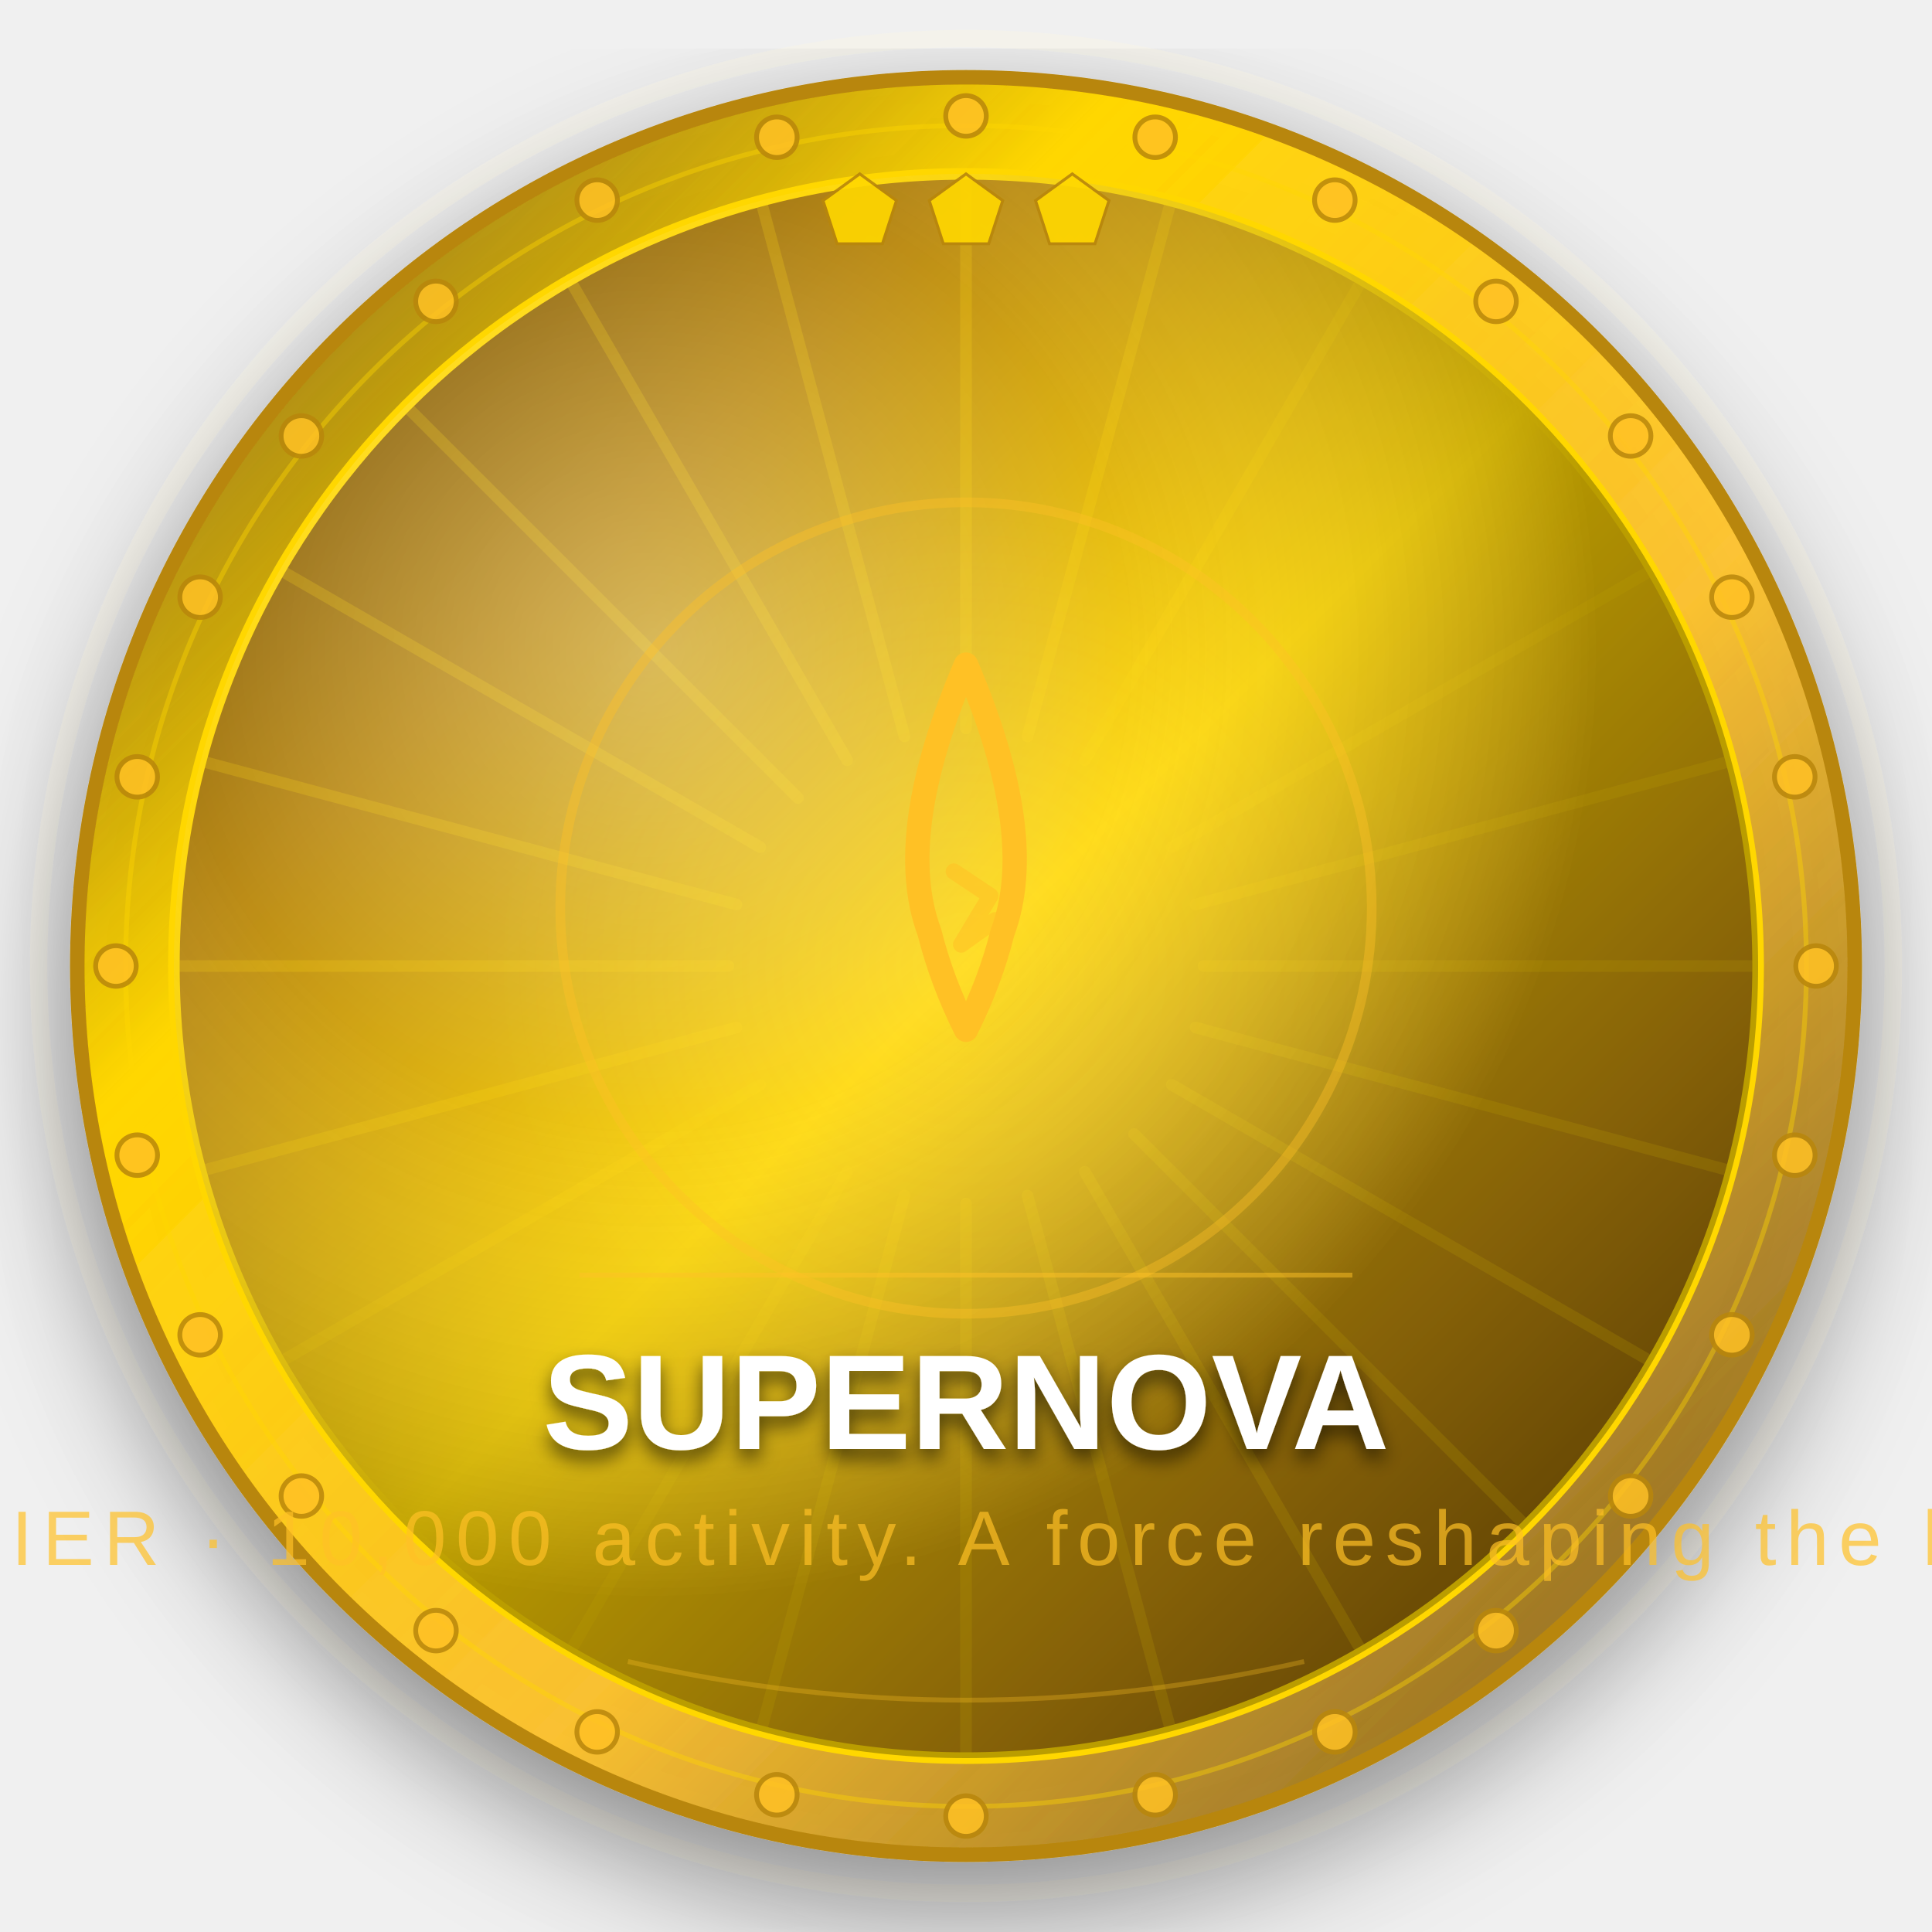
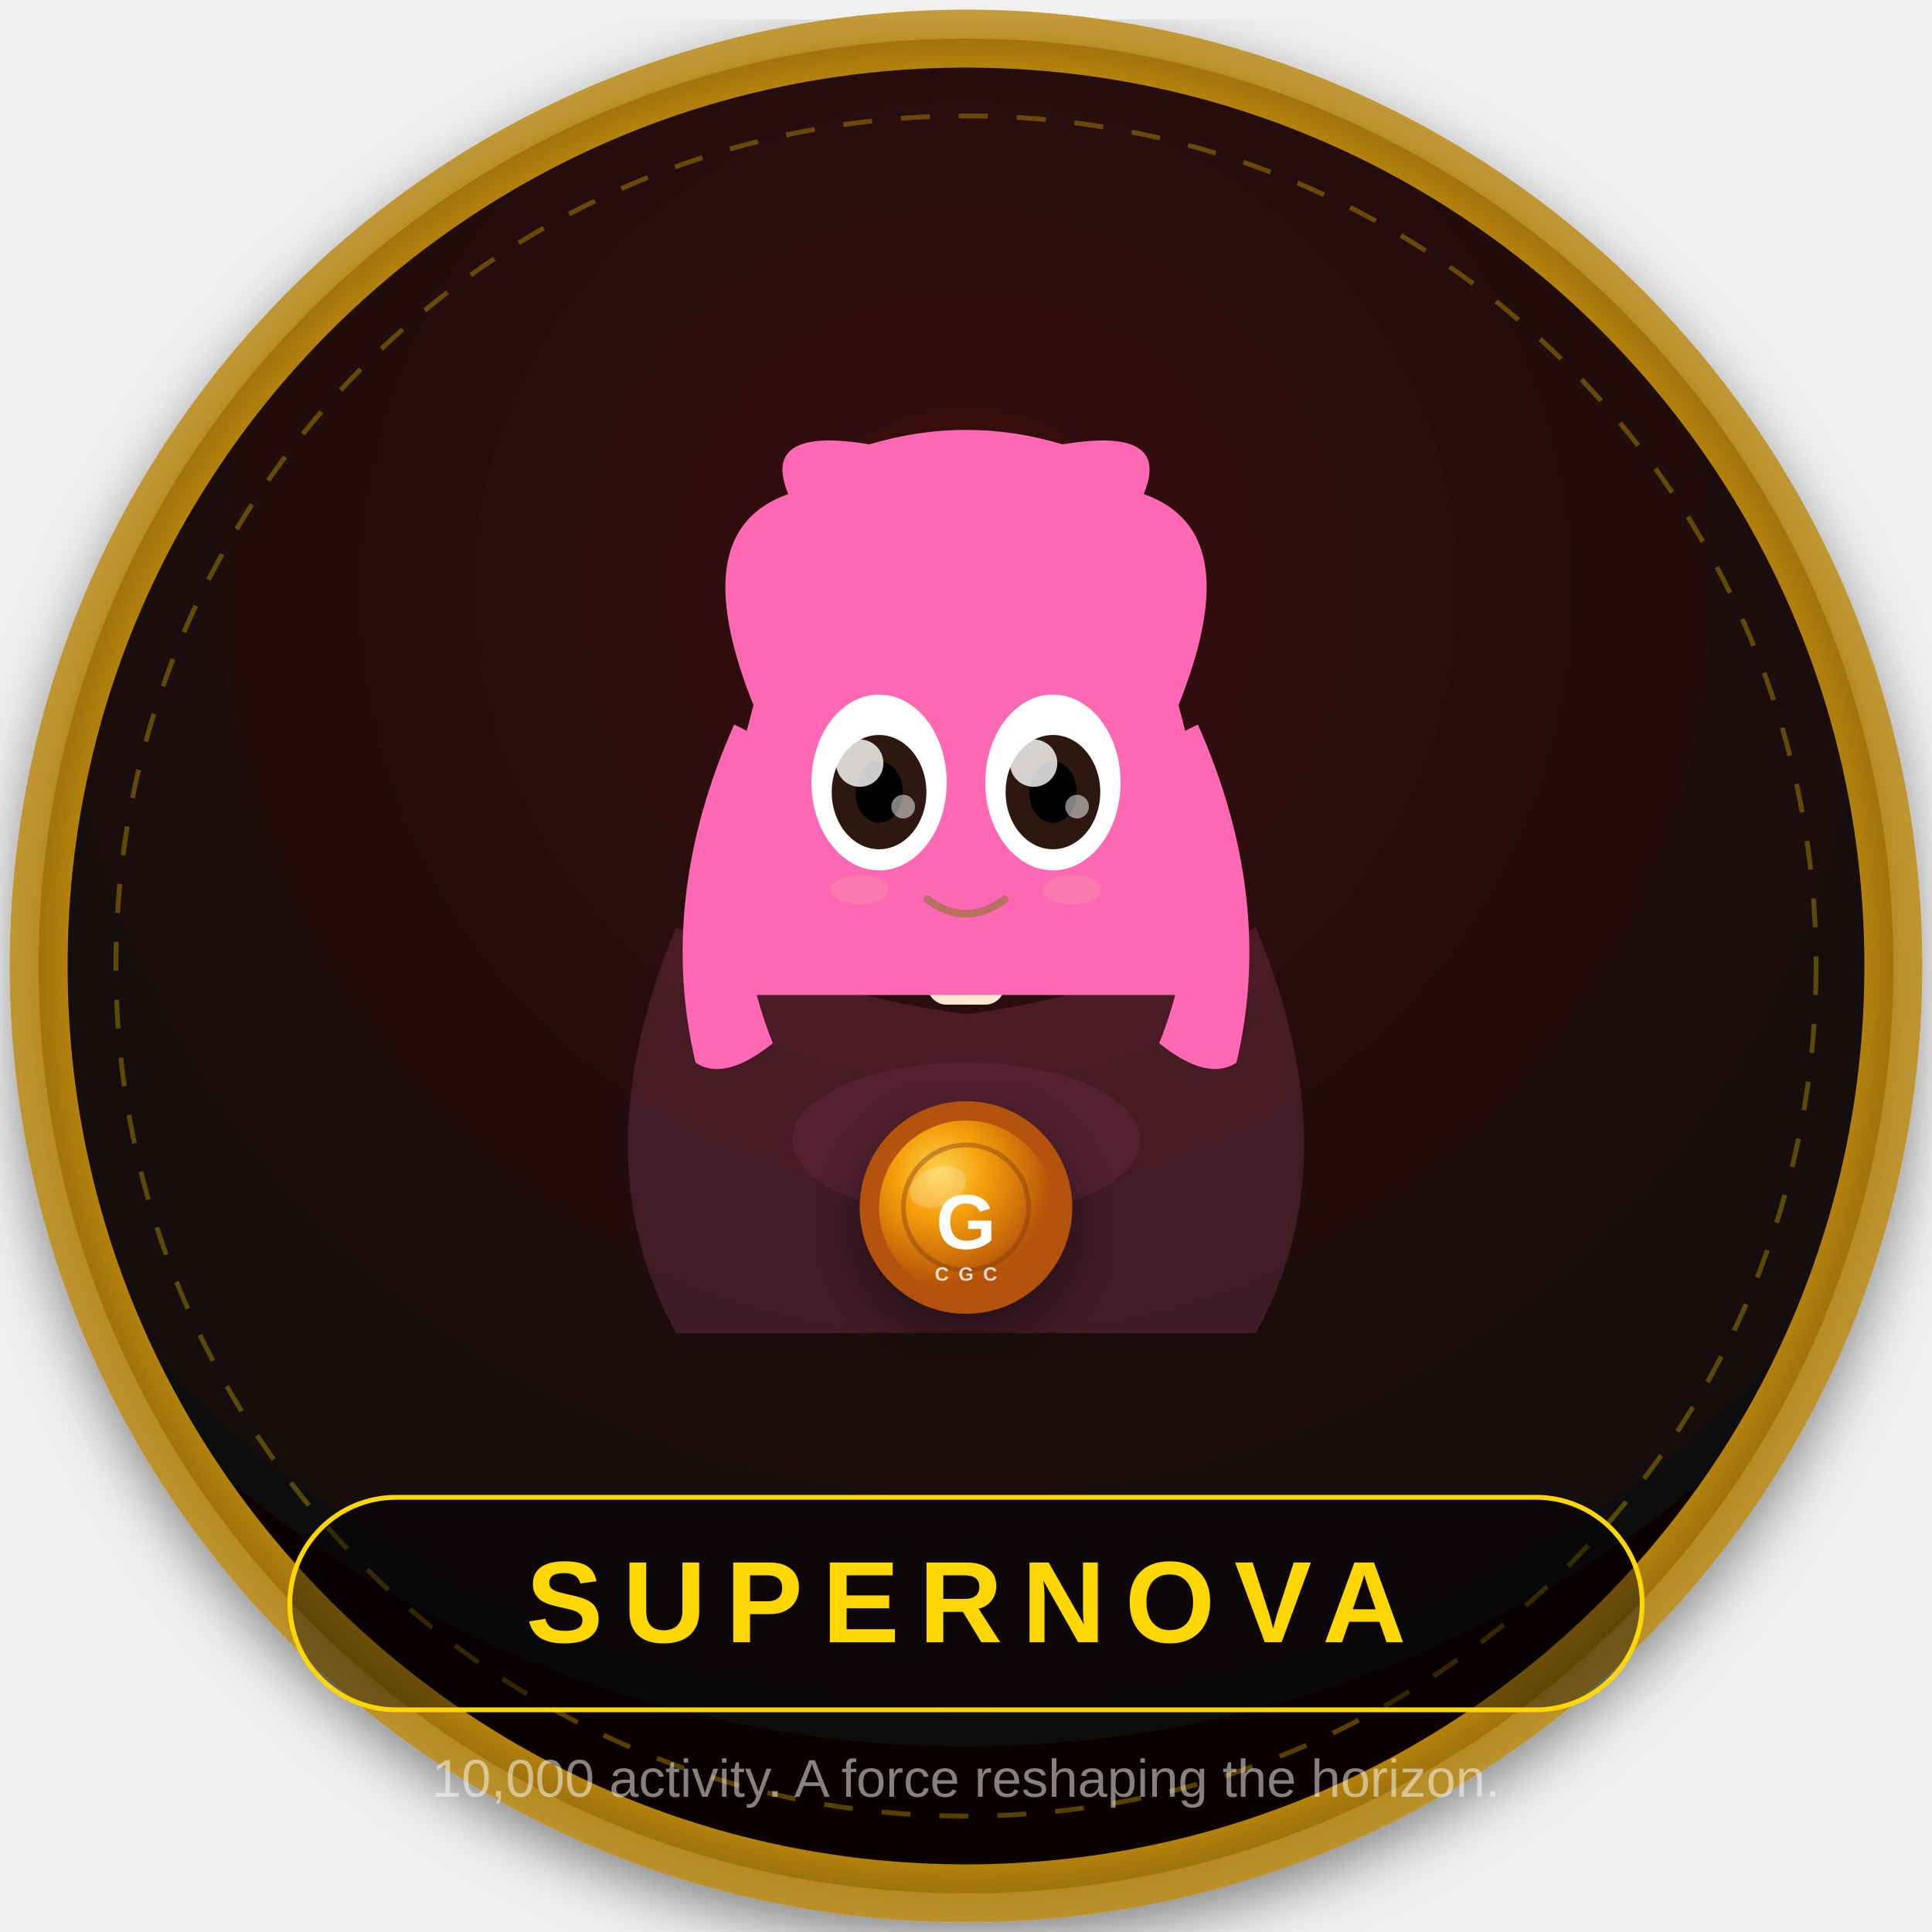
<svg xmlns="http://www.w3.org/2000/svg" viewBox="0 0 200 200" width="200" height="200">
  <defs>
-     <linearGradient id="b13" x1="0%" y1="0%" x2="100%" y2="100%">
-       <stop offset="0%" stop-color="#5C3A00" />
-       <stop offset="25%" stop-color="#B8860B" />
-       <stop offset="50%" stop-color="#FFD700" />
-       <stop offset="75%" stop-color="#B8860B" />
-       <stop offset="100%" stop-color="#5C3A00" />
-     </linearGradient>
-     <linearGradient id="r13" x1="0%" y1="0%" x2="100%" y2="100%">
-       <stop offset="0%" stop-color="#5C3A00" stop-opacity="0.8" />
-       <stop offset="30%" stop-color="#FFD700" stop-opacity="1" />
-       <stop offset="60%" stop-color="#FFC125" stop-opacity="0.9" />
-       <stop offset="100%" stop-color="#5C3A00" stop-opacity="0.8" />
-     </linearGradient>
-     <radialGradient id="s13" cx="30%" cy="30%" r="60%">
-       <stop offset="0%" stop-color="#fff" stop-opacity="0.32" />
-       <stop offset="50%" stop-color="#fff" stop-opacity="0.05" />
-       <stop offset="100%" stop-color="#000" stop-opacity="0.27" />
+     <radialGradient id="ring13" cx="50%" cy="50%" r="50%">
+       <stop offset="85%" stop-color="#FFD700" />
+       <stop offset="95%" stop-color="#B8860B" />
+       <stop offset="100%" stop-color="#B8860B" stop-opacity="0.8" />
    </radialGradient>
-     <radialGradient id="c13" cx="50%" cy="50%" r="50%">
-       <stop offset="0%" stop-color="#FFF8DC" stop-opacity="0.12" />
-       <stop offset="100%" stop-color="#FFF8DC" stop-opacity="0" />
+     <radialGradient id="bg13" cx="50%" cy="45%" r="55%">
+       <stop offset="0%" stop-color="#1A2030" />
+       <stop offset="100%" stop-color="#0A0E18" />
    </radialGradient>
-     <filter id="sh13" x="-30%" y="-30%" width="160%" height="160%">
-       <feDropShadow dx="0" dy="5" stdDeviation="6" flood-color="#000" flood-opacity="0.45" />
+     <filter id="sh" x="-20%" y="-20%" width="140%" height="140%">
+       <feDropShadow dx="0" dy="2" stdDeviation="3" flood-color="#000" flood-opacity="0.5" />
    </filter>
+     <filter id="glow">
+       <feGaussianBlur stdDeviation="3" result="blur" />
+       <feMerge>
+         <feMergeNode in="blur" />
+         <feMergeNode in="SourceGraphic" />
+       </feMerge>
+     </filter>
+     <radialGradient id="actBg13" cx="50%" cy="30%" r="70%">
+       <stop offset="0%" stop-color="#3A0A0A" />
+       <stop offset="60%" stop-color="#1E0A0A" />
+       <stop offset="100%" stop-color="#0A0505" />
+     </radialGradient>
  </defs>
-   <circle cx="100" cy="100" r="96" fill="none" stroke="#FFF8DC" stroke-width="1.8" opacity="0.25" filter="url(#sh13)" />
-   <circle cx="100" cy="100" r="92" fill="url(#r13)" stroke="#B8860B" stroke-width="1.5" filter="url(#sh13)" />
-   <circle cx="100" cy="100" r="87" fill="none" stroke="#FFD700" stroke-width="0.5" opacity="0.4" />
-   <circle cx="100" cy="100" r="82" fill="url(#b13)" stroke="#FFD700" stroke-width="1.2" />
-   <line x1="124.6" y1="100" x2="182" y2="100" stroke="#FFD700" stroke-width="1.2" opacity="0.22" stroke-linecap="round" />
-   <line x1="123.762" y1="106.367" x2="179.206" y2="121.223" stroke="#FFD700" stroke-width="1.2" opacity="0.22" stroke-linecap="round" />
-   <line x1="121.304" y1="112.3" x2="171.014" y2="141" stroke="#FFD700" stroke-width="1.2" opacity="0.22" stroke-linecap="round" />
-   <line x1="117.395" y1="117.395" x2="157.983" y2="157.983" stroke="#FFD700" stroke-width="1.2" opacity="0.22" stroke-linecap="round" />
-   <line x1="112.3" y1="121.304" x2="141" y2="171.014" stroke="#FFD700" stroke-width="1.2" opacity="0.22" stroke-linecap="round" />
-   <line x1="106.367" y1="123.762" x2="121.223" y2="179.206" stroke="#FFD700" stroke-width="1.2" opacity="0.22" stroke-linecap="round" />
-   <line x1="100" y1="124.6" x2="100" y2="182" stroke="#FFD700" stroke-width="1.2" opacity="0.22" stroke-linecap="round" />
-   <line x1="93.633" y1="123.762" x2="78.777" y2="179.206" stroke="#FFD700" stroke-width="1.2" opacity="0.22" stroke-linecap="round" />
-   <line x1="87.7" y1="121.304" x2="59" y2="171.014" stroke="#FFD700" stroke-width="1.2" opacity="0.22" stroke-linecap="round" />
-   <line x1="82.605" y1="117.395" x2="42.017" y2="157.983" stroke="#FFD700" stroke-width="1.2" opacity="0.22" stroke-linecap="round" />
-   <line x1="78.696" y1="112.3" x2="28.986" y2="141" stroke="#FFD700" stroke-width="1.2" opacity="0.22" stroke-linecap="round" />
-   <line x1="76.238" y1="106.367" x2="20.794" y2="121.223" stroke="#FFD700" stroke-width="1.2" opacity="0.22" stroke-linecap="round" />
-   <line x1="75.4" y1="100" x2="18" y2="100" stroke="#FFD700" stroke-width="1.2" opacity="0.22" stroke-linecap="round" />
-   <line x1="76.238" y1="93.633" x2="20.794" y2="78.777" stroke="#FFD700" stroke-width="1.2" opacity="0.22" stroke-linecap="round" />
-   <line x1="78.696" y1="87.7" x2="28.986" y2="59" stroke="#FFD700" stroke-width="1.2" opacity="0.22" stroke-linecap="round" />
-   <line x1="82.605" y1="82.605" x2="42.017" y2="42.017" stroke="#FFD700" stroke-width="1.2" opacity="0.22" stroke-linecap="round" />
-   <line x1="87.7" y1="78.696" x2="59" y2="28.986" stroke="#FFD700" stroke-width="1.2" opacity="0.22" stroke-linecap="round" />
-   <line x1="93.633" y1="76.238" x2="78.777" y2="20.794" stroke="#FFD700" stroke-width="1.2" opacity="0.22" stroke-linecap="round" />
-   <line x1="100" y1="75.4" x2="100" y2="18" stroke="#FFD700" stroke-width="1.2" opacity="0.22" stroke-linecap="round" />
-   <line x1="106.367" y1="76.238" x2="121.223" y2="20.794" stroke="#FFD700" stroke-width="1.2" opacity="0.22" stroke-linecap="round" />
-   <line x1="112.3" y1="78.696" x2="141" y2="28.986" stroke="#FFD700" stroke-width="1.2" opacity="0.22" stroke-linecap="round" />
-   <line x1="117.395" y1="82.605" x2="157.983" y2="42.017" stroke="#FFD700" stroke-width="1.2" opacity="0.22" stroke-linecap="round" />
-   <line x1="121.304" y1="87.7" x2="171.014" y2="59" stroke="#FFD700" stroke-width="1.2" opacity="0.22" stroke-linecap="round" />
-   <line x1="123.762" y1="93.633" x2="179.206" y2="78.777" stroke="#FFD700" stroke-width="1.2" opacity="0.22" stroke-linecap="round" />
-   <circle cx="100" cy="100" r="50" fill="url(#c13)" />
-   <circle cx="100" cy="100" r="82" fill="url(#s13)" />
-   <circle cx="100" cy="12" r="2.1" fill="#FFC125" stroke="#B8860B" stroke-width="0.5" opacity="0.85" />
-   <circle cx="119.582" cy="14.206" r="2.1" fill="#FFC125" stroke="#B8860B" stroke-width="0.5" opacity="0.85" />
-   <circle cx="138.182" cy="20.715" r="2.1" fill="#FFC125" stroke="#B8860B" stroke-width="0.5" opacity="0.85" />
-   <circle cx="154.867" cy="31.199" r="2.1" fill="#FFC125" stroke="#B8860B" stroke-width="0.5" opacity="0.85" />
-   <circle cx="168.801" cy="45.133" r="2.1" fill="#FFC125" stroke="#B8860B" stroke-width="0.5" opacity="0.85" />
-   <circle cx="179.285" cy="61.818" r="2.1" fill="#FFC125" stroke="#B8860B" stroke-width="0.5" opacity="0.85" />
-   <circle cx="185.794" cy="80.418" r="2.1" fill="#FFC125" stroke="#B8860B" stroke-width="0.5" opacity="0.85" />
-   <circle cx="188" cy="100" r="2.1" fill="#FFC125" stroke="#B8860B" stroke-width="0.5" opacity="0.85" />
-   <circle cx="185.794" cy="119.582" r="2.1" fill="#FFC125" stroke="#B8860B" stroke-width="0.5" opacity="0.85" />
-   <circle cx="179.285" cy="138.182" r="2.1" fill="#FFC125" stroke="#B8860B" stroke-width="0.5" opacity="0.85" />
-   <circle cx="168.801" cy="154.867" r="2.1" fill="#FFC125" stroke="#B8860B" stroke-width="0.5" opacity="0.85" />
-   <circle cx="154.867" cy="168.801" r="2.1" fill="#FFC125" stroke="#B8860B" stroke-width="0.5" opacity="0.85" />
-   <circle cx="138.182" cy="179.285" r="2.1" fill="#FFC125" stroke="#B8860B" stroke-width="0.5" opacity="0.85" />
-   <circle cx="119.582" cy="185.794" r="2.1" fill="#FFC125" stroke="#B8860B" stroke-width="0.5" opacity="0.85" />
-   <circle cx="100" cy="188" r="2.1" fill="#FFC125" stroke="#B8860B" stroke-width="0.5" opacity="0.85" />
-   <circle cx="80.418" cy="185.794" r="2.1" fill="#FFC125" stroke="#B8860B" stroke-width="0.5" opacity="0.85" />
-   <circle cx="61.818" cy="179.285" r="2.1" fill="#FFC125" stroke="#B8860B" stroke-width="0.5" opacity="0.85" />
-   <circle cx="45.133" cy="168.801" r="2.1" fill="#FFC125" stroke="#B8860B" stroke-width="0.5" opacity="0.85" />
-   <circle cx="31.199" cy="154.867" r="2.1" fill="#FFC125" stroke="#B8860B" stroke-width="0.5" opacity="0.85" />
-   <circle cx="20.715" cy="138.182" r="2.1" fill="#FFC125" stroke="#B8860B" stroke-width="0.5" opacity="0.85" />
-   <circle cx="14.206" cy="119.582" r="2.1" fill="#FFC125" stroke="#B8860B" stroke-width="0.5" opacity="0.85" />
-   <circle cx="12" cy="100" r="2.1" fill="#FFC125" stroke="#B8860B" stroke-width="0.5" opacity="0.85" />
-   <circle cx="14.206" cy="80.418" r="2.1" fill="#FFC125" stroke="#B8860B" stroke-width="0.5" opacity="0.85" />
-   <circle cx="20.715" cy="61.818" r="2.1" fill="#FFC125" stroke="#B8860B" stroke-width="0.5" opacity="0.85" />
-   <circle cx="31.199" cy="45.133" r="2.1" fill="#FFC125" stroke="#B8860B" stroke-width="0.5" opacity="0.85" />
-   <circle cx="45.133" cy="31.199" r="2.1" fill="#FFC125" stroke="#B8860B" stroke-width="0.5" opacity="0.85" />
-   <circle cx="61.818" cy="20.715" r="2.1" fill="#FFC125" stroke="#B8860B" stroke-width="0.5" opacity="0.85" />
-   <circle cx="80.418" cy="14.206" r="2.1" fill="#FFC125" stroke="#B8860B" stroke-width="0.5" opacity="0.85" />
-   <polygon points="89,18 92.804,20.764 91.351,25.236 86.649,25.236 85.196,20.764" fill="#FFD700" stroke="#B8860B" stroke-width="0.3" opacity="0.9" />
-   <polygon points="100,18 103.804,20.764 102.351,25.236 97.649,25.236 96.196,20.764" fill="#FFD700" stroke="#B8860B" stroke-width="0.3" opacity="0.9" />
-   <polygon points="111,18 114.804,20.764 113.351,25.236 108.649,25.236 107.196,20.764" fill="#FFD700" stroke="#B8860B" stroke-width="0.3" opacity="0.9" />
-   <circle cx="100" cy="94" r="42" fill="none" stroke="#FFC125" stroke-width="1" opacity="0.4" />
-   <g>
-     <g transform="translate(100,94)">
-       <path d="M0 -25.2 Q7.56 -7.56 3.78 2.52 Q2.52 7.56 0 12.6 Q-2.52 7.56 -3.78 2.52 Q-7.56 -7.56 0 -25.2Z" fill="none" stroke="#FFC125" stroke-width="2.52" stroke-linejoin="round" />
-       <path d="M-1.26 -3.78 L2.52 -1.26 L-0.504 3.78 L3.024 1.26" fill="none" stroke="#FFC125" stroke-width="1.68" stroke-linecap="round" stroke-linejoin="round" opacity="0.6" />
-     </g>
+   <circle cx="100" cy="100" r="96" fill="url(#actBg13)" stroke="url(#ring13)" stroke-width="6" filter="url(#sh)" />
+   <circle cx="100" cy="100" r="88" fill="none" stroke="#FFD700" stroke-width="0.5" opacity="0.3" stroke-dasharray="3 3" />
+   <polygon points="100,48 103,60 115,60 106,68 110,80 100,72 90,80 94,68 85,60 97,60" fill="#FFD700" opacity="0.08" />
+   <path d="M70,96 Q60,120 70,138 L130,138 Q140,120 130,96 Q115,103 100,105 Q85,103 70,96Z" fill="#FF69B4" opacity="0.15" />
+   <ellipse cx="100" cy="118" rx="18" ry="8" fill="#FF69B4" opacity="0.08" />
+   <rect x="96" y="96" width="8" height="8" rx="2" fill="#FDE8D0" />
+   <ellipse cx="100" cy="78" rx="22" ry="24" fill="#FDE8D0" stroke="#E8C9A8" stroke-width="0.5" />
+   <path d="M78,73 C70,53 80,50 90,50 Q100,46 110,50 C120,50 130,53 122,73 Q126,88 128,103 L72,103 Q74,88 78,73Z" fill="#FF69B4" />
+   <path d="M82,52 Q78,44 90,46 Q100,43 110,46 Q122,44 118,52Z" fill="#FF69B4" />
+   <path d="M76,75 Q68,93 72,110 Q75,112 80,108 Q74,93 80,77Z" fill="#FF69B4" />
+   <path d="M124,75 Q132,93 128,110 Q125,112 120,108 Q126,93 120,77Z" fill="#FF69B4" />
+   <ellipse cx="91" cy="81" rx="7" ry="9.1" fill="#fff" />
+   <ellipse cx="109" cy="81" rx="7" ry="9.1" fill="#fff" />
+   <ellipse cx="91" cy="82" rx="4.9" ry="5.915" fill="#2C1810" />
+   <ellipse cx="109" cy="82" rx="4.9" ry="5.915" fill="#2C1810" />
+   <ellipse cx="91" cy="82" rx="2.45" ry="3.185" fill="#000" />
+   <ellipse cx="109" cy="82" rx="2.45" ry="3.185" fill="#000" />
+   <circle cx="89" cy="79" r="2.45" fill="#fff" opacity="0.8" />
+   <circle cx="107" cy="79" r="2.45" fill="#fff" opacity="0.8" />
+   <circle cx="93.5" cy="83.5" r="1.225" fill="#fff" opacity="0.5" />
+   <circle cx="111.5" cy="83.5" r="1.225" fill="#fff" opacity="0.5" />
+   <path d="M84,68.9 Q91,66.9 98,68.9" fill="none" stroke="#FF69B4" stroke-width="1.2" stroke-linecap="round" />
+   <path d="M102,68.9 Q109,66.9 116,68.9" fill="none" stroke="#FF69B4" stroke-width="1.2" stroke-linecap="round" />
+   <path d="M96,93.1 Q100,96.1 104,93.1" fill="none" stroke="#B87060" stroke-width="0.8" stroke-linecap="round" />
+   <ellipse cx="89" cy="92.1" rx="3" ry="1.5" fill="#F0A0A0" opacity="0.3" />
+   <ellipse cx="111" cy="92.1" rx="3" ry="1.5" fill="#F0A0A0" opacity="0.3" />
+   <g transform="translate(100,125)">
+     <defs>
+       <radialGradient id="cg100_125" cx="35%" cy="30%" r="65%">
+         <stop offset="0%" stop-color="#fcd34d" />
+         <stop offset="40%" stop-color="#f59e0b" />
+         <stop offset="100%" stop-color="#b45309" />
+       </radialGradient>
+     </defs>
+     <circle cx="0" cy="0" r="11" fill="#b45309" filter="url(#sh)" />
+     <circle cx="0" cy="0" r="9" fill="url(#cg100_125)" />
+     <circle cx="0" cy="0" r="6.48" fill="none" stroke="rgba(120,53,15,0.4)" stroke-width="0.5" />
+     <text x="0" y="2" text-anchor="middle" dominant-baseline="middle" font-family="Arial,sans-serif" font-weight="bold" font-size="8" fill="#fff">G</text>
+     <text x="0" y="7" text-anchor="middle" dominant-baseline="middle" font-family="Arial,sans-serif" font-weight="bold" font-size="2" fill="rgba(255,255,255,0.8)" letter-spacing="1">CGC</text>
+     <ellipse cx="-2" cy="-3" rx="3" ry="2" transform="rotate(-20)" fill="rgba(255,255,255,0.2)" />
  </g>
-   <line x1="60" y1="132" x2="140" y2="132" stroke="#FFC125" stroke-width="0.5" opacity="0.5" />
-   <text x="100" y="150" text-anchor="middle" font-size="14" font-weight="bold" fill="#fff" font-family="Arial,sans-serif" filter="drop-shadow(0 1px 1px rgba(0,0,0,0.6))">SUPERNOVA</text>
-   <text x="100" y="162" text-anchor="middle" font-size="8" fill="#FFC125" opacity="0.7" font-family="Arial,sans-serif" letter-spacing="1">GOLD TIER · 10,000 activity. A force reshaping the horizon.</text>
-   <path d="M65 172 Q100 180 135 172" fill="none" stroke="#FFC125" stroke-width="0.5" opacity="0.3" />
+   <rect x="30" y="155" width="140" height="22" rx="11" fill="rgba(0,0,0,0.4)" stroke="#FFD700" stroke-width="0.5" />
+   <text x="100" y="170" text-anchor="middle" font-size="12" font-weight="bold" fill="#FFD700" font-family="Arial,sans-serif" letter-spacing="2">SUPERNOVA</text>
+   <text x="100" y="186" text-anchor="middle" font-size="5.5" fill="rgba(255,255,255,0.5)" font-family="Arial,sans-serif">10,000 activity. A force reshaping the horizon.</text>
</svg>
